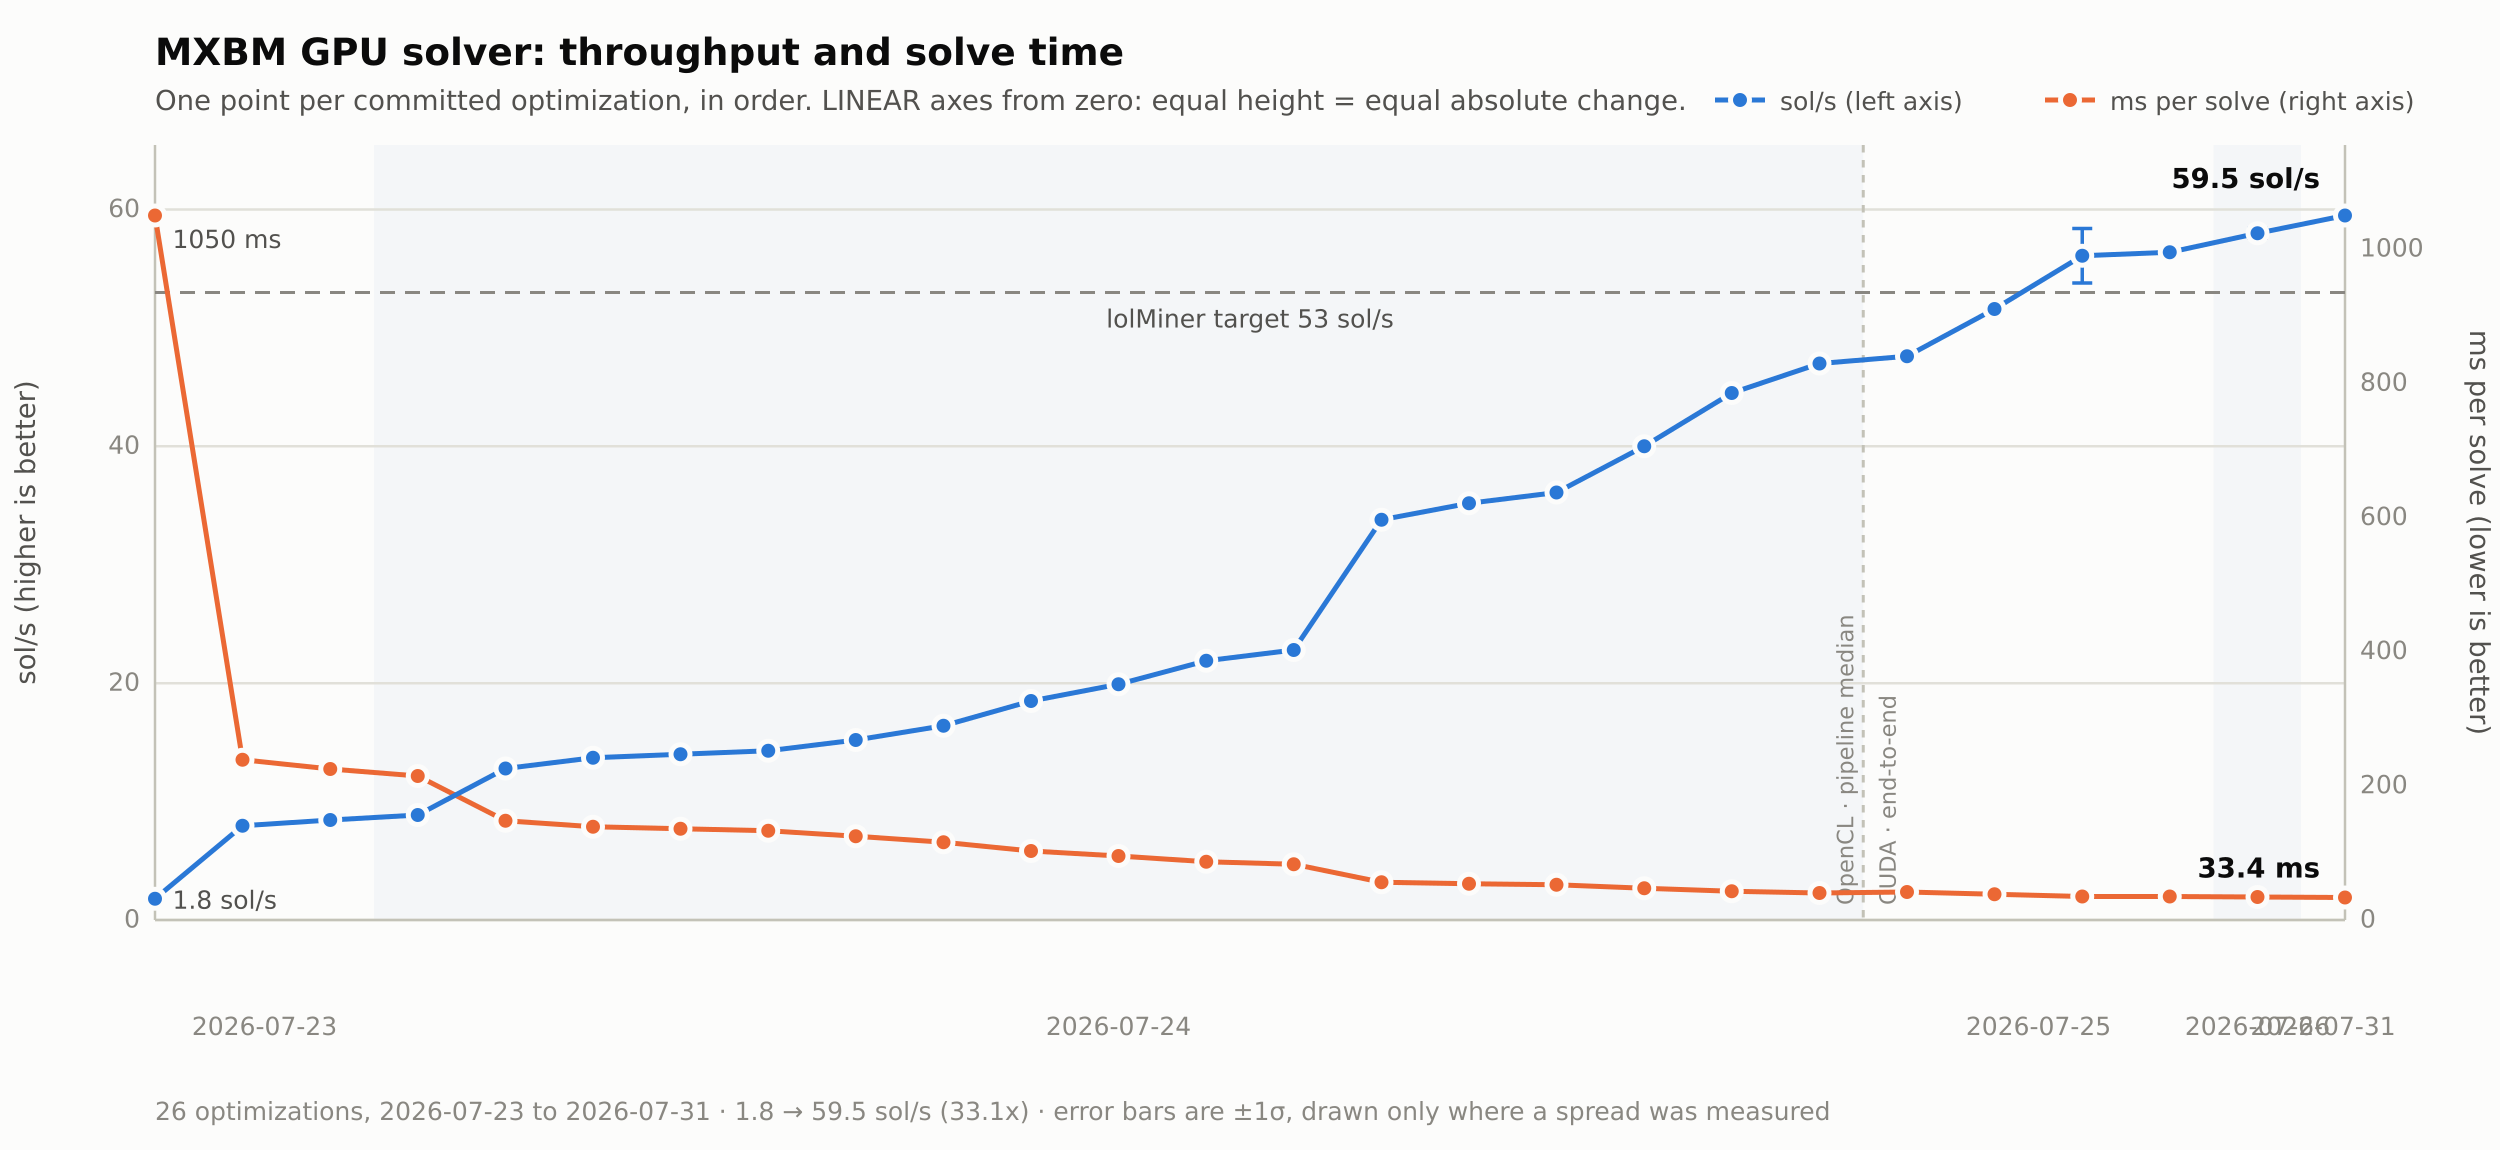
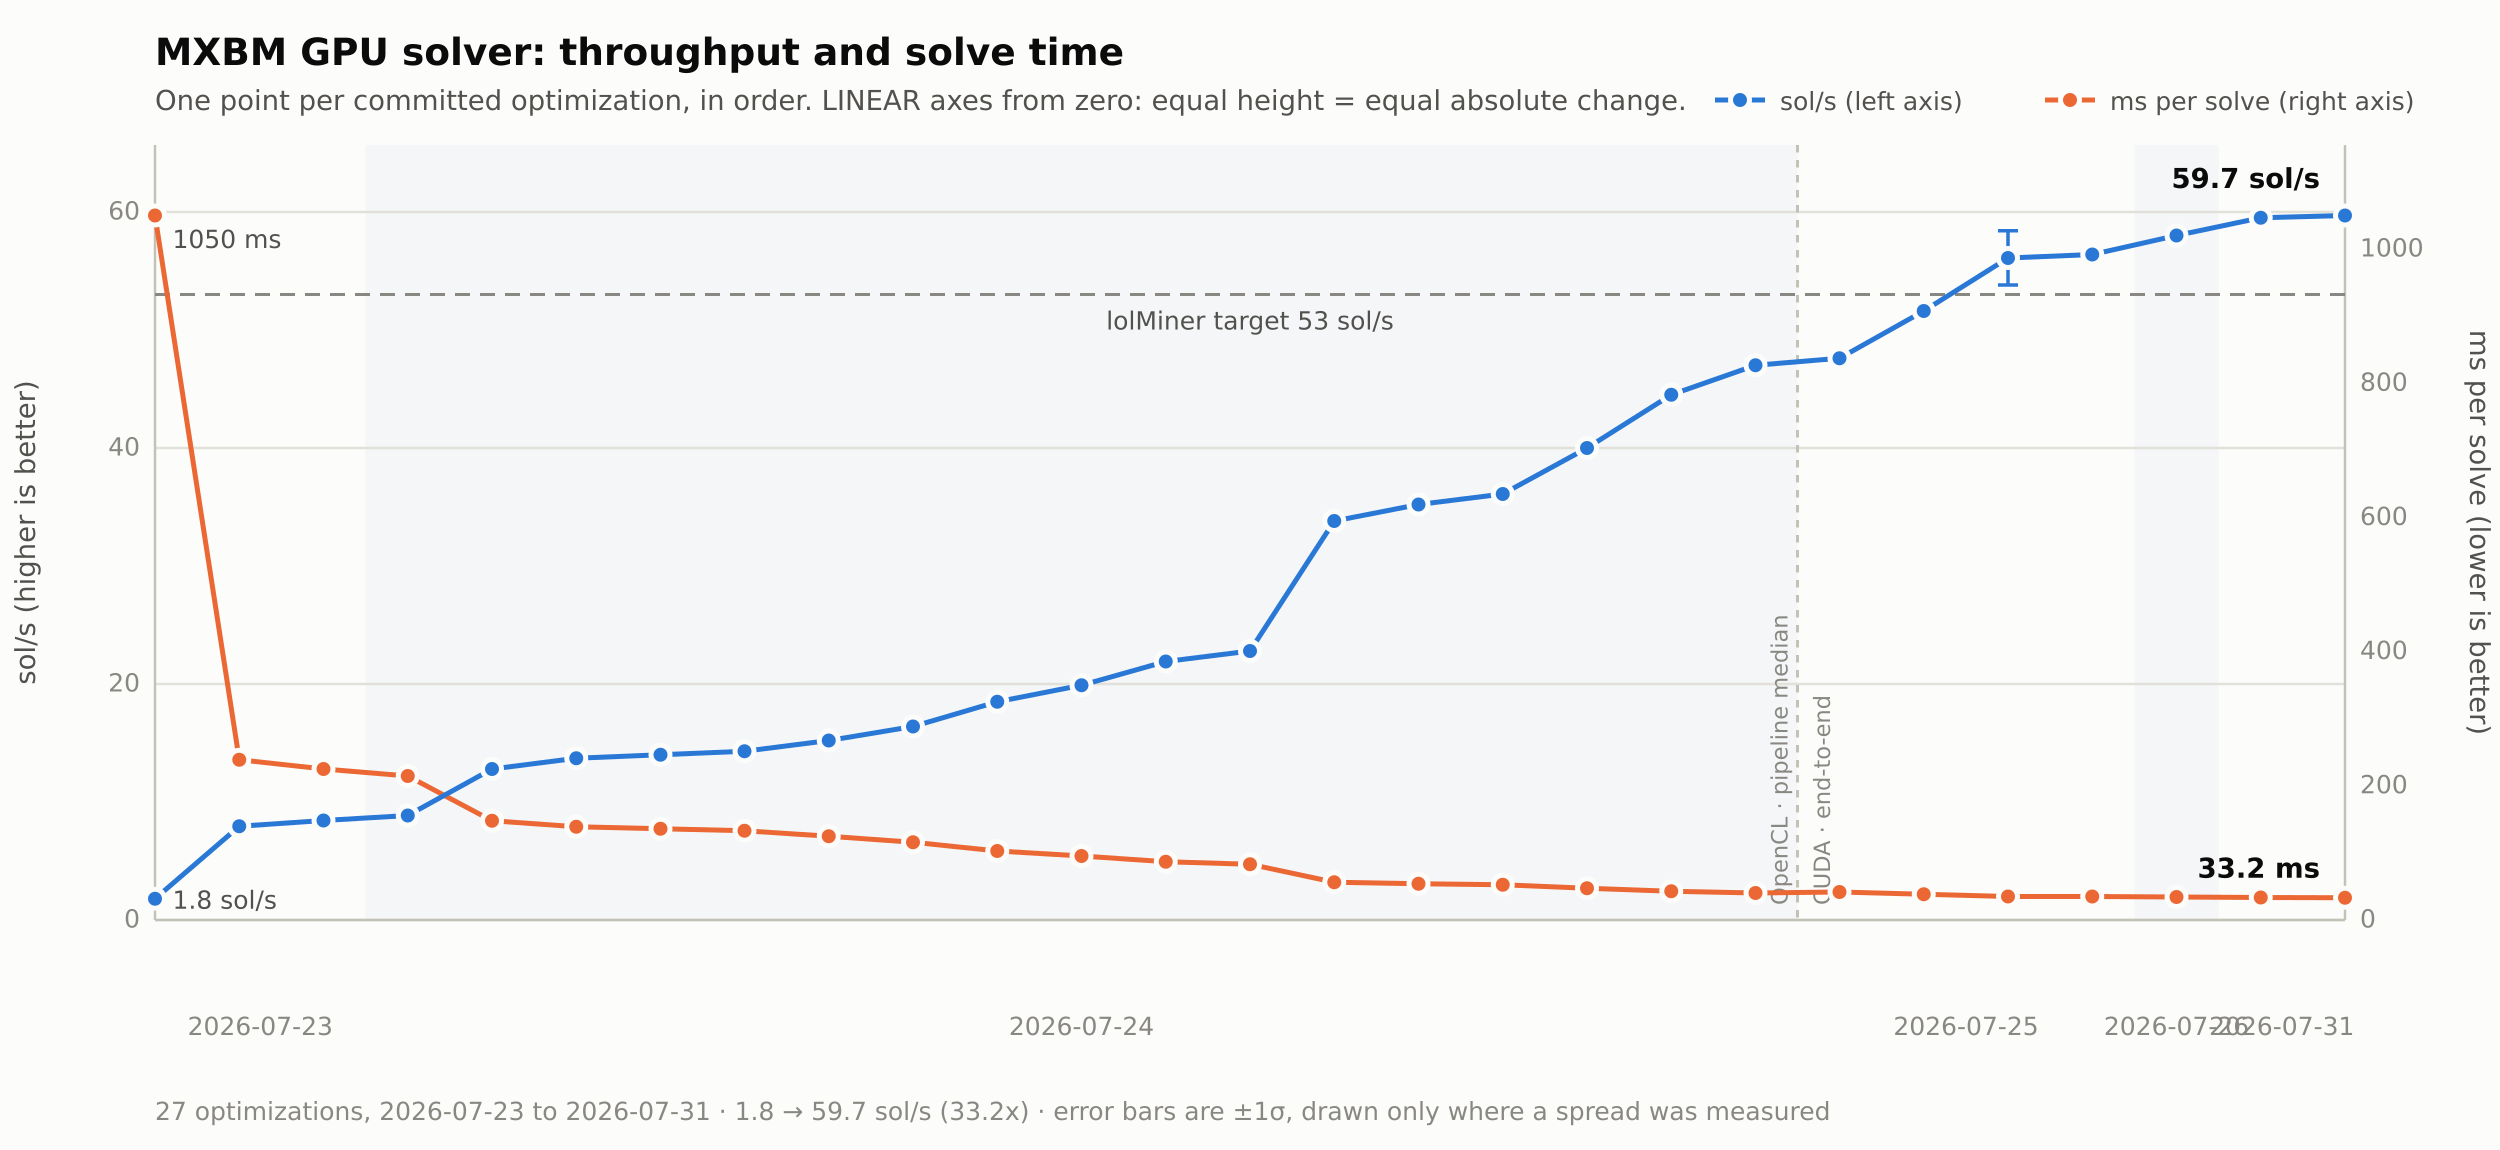
<svg xmlns="http://www.w3.org/2000/svg" width="1000" height="460" viewBox="0 0 1000 460" font-family="DejaVu Sans, Helvetica, Arial, sans-serif">
  <rect width="1000" height="460" fill="#fcfcfb" />
  <text x="62" y="26" font-size="15" font-weight="bold" fill="#0b0b0b">MXBM GPU solver: throughput and solve time</text>
  <text x="62" y="44" font-size="11" fill="#52514e">One point per committed optimization, in order. LINEAR axes from zero: equal height = equal absolute change.</text>
  <line x1="686" y1="40" x2="706" y2="40" stroke="#2a78d6" stroke-width="2" />
  <circle cx="696" cy="40" r="4.8" fill="#fcfcfb" />
  <circle cx="696" cy="40" r="2.8" fill="#2a78d6" />
  <text x="712" y="44" font-size="10" fill="#52514e">sol/s (left axis)</text>
  <line x1="818" y1="40" x2="838" y2="40" stroke="#eb6834" stroke-width="2" />
  <circle cx="828" cy="40" r="4.8" fill="#fcfcfb" />
  <circle cx="828" cy="40" r="2.8" fill="#eb6834" />
  <text x="844" y="44" font-size="10" fill="#52514e">ms per solve (right axis)</text>
-   <text x="105.8" y="414" font-size="10" fill="#898781" text-anchor="middle">2026-07-23</text>
-   <rect x="149.6" y="58" width="595.7" height="310" fill="#f4f6f8" />
-   <text x="447.4" y="414" font-size="10" fill="#898781" text-anchor="middle">2026-07-24</text>
-   <text x="815.4" y="414" font-size="10" fill="#898781" text-anchor="middle">2026-07-25</text>
-   <rect x="885.4" y="58" width="35.0" height="310" fill="#f4f6f8" />
-   <text x="903.0" y="414" font-size="10" fill="#898781" text-anchor="middle">2026-07-26</text>
-   <text x="929.2" y="414" font-size="10" fill="#898781" text-anchor="middle">2026-07-31</text>
+   <text x="104.1" y="414" font-size="10" fill="#898781" text-anchor="middle">2026-07-23</text>
+   <rect x="146.2" y="58" width="572.8" height="310" fill="#f4f6f8" />
+   <text x="432.6" y="414" font-size="10" fill="#898781" text-anchor="middle">2026-07-24</text>
+   <text x="786.4" y="414" font-size="10" fill="#898781" text-anchor="middle">2026-07-25</text>
+   <rect x="853.8" y="58" width="33.7" height="310" fill="#f4f6f8" />
+   <text x="870.6" y="414" font-size="10" fill="#898781" text-anchor="middle">2026-07-26</text>
+   <text x="912.7" y="414" font-size="10" fill="#898781" text-anchor="middle">2026-07-31</text>
  <line x1="62" y1="368" x2="938" y2="368" stroke="#e1e0d9" stroke-width="1" />
  <text x="56" y="371" font-size="10" fill="#898781" text-anchor="end">0</text>
-   <line x1="62" y1="273.3" x2="938" y2="273.3" stroke="#e1e0d9" stroke-width="1" />
-   <text x="56" y="276.3" font-size="10" fill="#898781" text-anchor="end">20</text>
-   <line x1="62" y1="178.5" x2="938" y2="178.5" stroke="#e1e0d9" stroke-width="1" />
-   <text x="56" y="181.5" font-size="10" fill="#898781" text-anchor="end">40</text>
-   <line x1="62" y1="83.8" x2="938" y2="83.8" stroke="#e1e0d9" stroke-width="1" />
-   <text x="56" y="86.8" font-size="10" fill="#898781" text-anchor="end">60</text>
+   <line x1="62" y1="273.6" x2="938" y2="273.6" stroke="#e1e0d9" stroke-width="1" />
+   <text x="56" y="276.6" font-size="10" fill="#898781" text-anchor="end">20</text>
+   <line x1="62" y1="179.2" x2="938" y2="179.2" stroke="#e1e0d9" stroke-width="1" />
+   <text x="56" y="182.2" font-size="10" fill="#898781" text-anchor="end">40</text>
+   <line x1="62" y1="84.8" x2="938" y2="84.8" stroke="#e1e0d9" stroke-width="1" />
+   <text x="56" y="87.8" font-size="10" fill="#898781" text-anchor="end">60</text>
  <text x="944" y="371" font-size="10" fill="#898781" text-anchor="start">0</text>
  <text x="944" y="317.3" font-size="10" fill="#898781" text-anchor="start">200</text>
  <text x="944" y="263.6" font-size="10" fill="#898781" text-anchor="start">400</text>
  <text x="944" y="210.0" font-size="10" fill="#898781" text-anchor="start">600</text>
  <text x="944" y="156.3" font-size="10" fill="#898781" text-anchor="start">800</text>
  <text x="944" y="102.6" font-size="10" fill="#898781" text-anchor="start">1000</text>
  <line x1="62" y1="58" x2="62" y2="368" stroke="#c3c2b7" stroke-width="1" />
  <line x1="938" y1="58" x2="938" y2="368" stroke="#c3c2b7" stroke-width="1" />
  <line x1="62" y1="368" x2="938" y2="368" stroke="#c3c2b7" stroke-width="1" />
  <text x="14" y="213" font-size="11" fill="#52514e" text-anchor="middle" transform="rotate(-90 14 213)">sol/s  (higher is better)</text>
  <text x="988" y="213" font-size="11" fill="#52514e" text-anchor="middle" transform="rotate(90 988 213)">ms per solve  (lower is better)</text>
-   <line x1="62" y1="117.0" x2="938" y2="117.0" stroke="#898781" stroke-width="1.2" stroke-dasharray="6 4" />
-   <text x="500" y="131.0" font-size="10" fill="#52514e" text-anchor="middle">lolMiner target 53 sol/s</text>
-   <line x1="745.3" y1="58" x2="745.3" y2="368" stroke="#c3c2b7" stroke-width="1.2" stroke-dasharray="3 3" />
-   <text x="741.3" y="362" font-size="9" fill="#898781" text-anchor="start" transform="rotate(-90 741.3 362)">OpenCL · pipeline median</text>
-   <text x="758.3" y="362" font-size="9" fill="#898781" text-anchor="start" transform="rotate(-90 758.3 362)">CUDA · end-to-end</text>
-   <line x1="832.9" y1="91.4" x2="832.9" y2="113.2" stroke="#2a78d6" stroke-width="1.4" />
-   <line x1="828.9" y1="91.4" x2="836.9" y2="91.4" stroke="#2a78d6" stroke-width="1.4" />
-   <line x1="828.9" y1="113.2" x2="836.9" y2="113.2" stroke="#2a78d6" stroke-width="1.4" />
-   <line x1="903.0" y1="91.4" x2="903.0" y2="95.2" stroke="#2a78d6" stroke-width="1.4" />
-   <line x1="899.0" y1="91.4" x2="907.0" y2="91.4" stroke="#2a78d6" stroke-width="1.4" />
-   <line x1="899.0" y1="95.2" x2="907.0" y2="95.2" stroke="#2a78d6" stroke-width="1.4" />
-   <polyline points="62,86.2 97.0,303.9 132.1,307.6 167.1,310.4 202.2,328.3 237.2,330.7 272.2,331.5 307.3,332.3 342.3,334.5 377.4,336.9 412.4,340.4 447.4,342.4 482.5,344.7 517.5,345.7 552.6,352.9 587.6,353.5 622.6,353.9 657.7,355.3 692.7,356.5 727.8,357.2 762.8,356.8 797.8,357.7 832.9,358.6 867.9,358.6 903.0,358.8 938,359.0" fill="none" stroke="#eb6834" stroke-width="2" stroke-linejoin="round" stroke-linecap="round" />
+   <line x1="62" y1="117.8" x2="938" y2="117.8" stroke="#898781" stroke-width="1.2" stroke-dasharray="6 4" />
+   <text x="500" y="131.8" font-size="10" fill="#52514e" text-anchor="middle">lolMiner target 53 sol/s</text>
+   <line x1="719" y1="58" x2="719" y2="368" stroke="#c3c2b7" stroke-width="1.2" stroke-dasharray="3 3" />
+   <text x="715" y="362" font-size="9" fill="#898781" text-anchor="start" transform="rotate(-90 715 362)">OpenCL · pipeline median</text>
+   <text x="732" y="362" font-size="9" fill="#898781" text-anchor="start" transform="rotate(-90 732 362)">CUDA · end-to-end</text>
+   <line x1="803.2" y1="92.3" x2="803.2" y2="114.0" stroke="#2a78d6" stroke-width="1.4" />
+   <line x1="799.2" y1="92.3" x2="807.2" y2="92.3" stroke="#2a78d6" stroke-width="1.4" />
+   <line x1="799.2" y1="114.0" x2="807.2" y2="114.0" stroke="#2a78d6" stroke-width="1.4" />
+   <line x1="870.6" y1="92.3" x2="870.6" y2="96.1" stroke="#2a78d6" stroke-width="1.4" />
+   <line x1="866.6" y1="92.3" x2="874.6" y2="92.3" stroke="#2a78d6" stroke-width="1.4" />
+   <line x1="866.6" y1="96.1" x2="874.6" y2="96.1" stroke="#2a78d6" stroke-width="1.4" />
+   <polyline points="62,86.2 95.7,303.9 129.4,307.6 163.1,310.4 196.8,328.3 230.5,330.7 264.2,331.5 297.8,332.3 331.5,334.5 365.2,336.9 398.9,340.4 432.6,342.4 466.3,344.7 500,345.7 533.7,352.9 567.4,353.5 601.1,353.9 634.8,355.3 668.5,356.5 702.2,357.2 735.8,356.8 769.5,357.7 803.2,358.6 836.9,358.6 870.6,358.8 904.3,359.0 938,359.1" fill="none" stroke="#eb6834" stroke-width="2" stroke-linejoin="round" stroke-linecap="round" />
  <circle cx="62" cy="86.2" r="4.8" fill="#fcfcfb" />
  <circle cx="62" cy="86.2" r="2.8" fill="#eb6834" />
-   <circle cx="97.0" cy="303.9" r="4.8" fill="#fcfcfb" />
-   <circle cx="97.0" cy="303.9" r="2.8" fill="#eb6834" />
-   <circle cx="132.1" cy="307.6" r="4.8" fill="#fcfcfb" />
-   <circle cx="132.1" cy="307.6" r="2.8" fill="#eb6834" />
-   <circle cx="167.1" cy="310.4" r="4.8" fill="#fcfcfb" />
-   <circle cx="167.1" cy="310.4" r="2.8" fill="#eb6834" />
-   <circle cx="202.2" cy="328.3" r="4.8" fill="#fcfcfb" />
-   <circle cx="202.2" cy="328.3" r="2.8" fill="#eb6834" />
-   <circle cx="237.2" cy="330.7" r="4.8" fill="#fcfcfb" />
-   <circle cx="237.2" cy="330.7" r="2.8" fill="#eb6834" />
-   <circle cx="272.2" cy="331.5" r="4.8" fill="#fcfcfb" />
-   <circle cx="272.2" cy="331.5" r="2.8" fill="#eb6834" />
-   <circle cx="307.3" cy="332.3" r="4.8" fill="#fcfcfb" />
-   <circle cx="307.3" cy="332.3" r="2.8" fill="#eb6834" />
-   <circle cx="342.3" cy="334.5" r="4.8" fill="#fcfcfb" />
-   <circle cx="342.3" cy="334.5" r="2.8" fill="#eb6834" />
-   <circle cx="377.4" cy="336.9" r="4.8" fill="#fcfcfb" />
-   <circle cx="377.4" cy="336.9" r="2.8" fill="#eb6834" />
-   <circle cx="412.4" cy="340.4" r="4.8" fill="#fcfcfb" />
-   <circle cx="412.4" cy="340.4" r="2.8" fill="#eb6834" />
-   <circle cx="447.4" cy="342.4" r="4.8" fill="#fcfcfb" />
-   <circle cx="447.4" cy="342.4" r="2.8" fill="#eb6834" />
-   <circle cx="482.5" cy="344.7" r="4.8" fill="#fcfcfb" />
-   <circle cx="482.5" cy="344.7" r="2.8" fill="#eb6834" />
-   <circle cx="517.5" cy="345.7" r="4.8" fill="#fcfcfb" />
-   <circle cx="517.5" cy="345.7" r="2.8" fill="#eb6834" />
-   <circle cx="552.6" cy="352.9" r="4.8" fill="#fcfcfb" />
-   <circle cx="552.6" cy="352.9" r="2.8" fill="#eb6834" />
-   <circle cx="587.6" cy="353.5" r="4.8" fill="#fcfcfb" />
-   <circle cx="587.6" cy="353.5" r="2.8" fill="#eb6834" />
-   <circle cx="622.6" cy="353.9" r="4.8" fill="#fcfcfb" />
-   <circle cx="622.6" cy="353.9" r="2.8" fill="#eb6834" />
-   <circle cx="657.7" cy="355.3" r="4.8" fill="#fcfcfb" />
-   <circle cx="657.7" cy="355.3" r="2.8" fill="#eb6834" />
-   <circle cx="692.7" cy="356.5" r="4.8" fill="#fcfcfb" />
-   <circle cx="692.7" cy="356.5" r="2.8" fill="#eb6834" />
-   <circle cx="727.8" cy="357.2" r="4.8" fill="#fcfcfb" />
-   <circle cx="727.8" cy="357.2" r="2.8" fill="#eb6834" />
-   <circle cx="762.8" cy="356.8" r="4.8" fill="#fcfcfb" />
-   <circle cx="762.8" cy="356.8" r="2.8" fill="#eb6834" />
-   <circle cx="797.8" cy="357.7" r="4.8" fill="#fcfcfb" />
-   <circle cx="797.8" cy="357.7" r="2.8" fill="#eb6834" />
-   <circle cx="832.9" cy="358.6" r="4.8" fill="#fcfcfb" />
-   <circle cx="832.9" cy="358.6" r="2.8" fill="#eb6834" />
-   <circle cx="867.9" cy="358.6" r="4.8" fill="#fcfcfb" />
-   <circle cx="867.9" cy="358.6" r="2.8" fill="#eb6834" />
-   <circle cx="903.0" cy="358.8" r="4.8" fill="#fcfcfb" />
-   <circle cx="903.0" cy="358.8" r="2.8" fill="#eb6834" />
-   <circle cx="938" cy="359.0" r="4.8" fill="#fcfcfb" />
-   <circle cx="938" cy="359.0" r="2.8" fill="#eb6834" />
-   <polyline points="62,359.5 97.0,330.3 132.1,328.0 167.1,326.0 202.2,307.4 237.2,303.1 272.2,301.7 307.3,300.3 342.3,296.0 377.4,290.3 412.4,280.4 447.4,273.7 482.5,264.3 517.5,260.0 552.6,207.9 587.6,201.3 622.6,197.0 657.7,178.5 692.7,157.2 727.8,145.4 762.8,142.5 797.8,123.6 832.9,102.3 867.9,100.9 903.0,93.3 938,86.2" fill="none" stroke="#2a78d6" stroke-width="2" stroke-linejoin="round" stroke-linecap="round" />
+   <circle cx="95.7" cy="303.9" r="4.8" fill="#fcfcfb" />
+   <circle cx="95.7" cy="303.9" r="2.8" fill="#eb6834" />
+   <circle cx="129.4" cy="307.6" r="4.8" fill="#fcfcfb" />
+   <circle cx="129.4" cy="307.6" r="2.8" fill="#eb6834" />
+   <circle cx="163.1" cy="310.4" r="4.8" fill="#fcfcfb" />
+   <circle cx="163.1" cy="310.4" r="2.8" fill="#eb6834" />
+   <circle cx="196.8" cy="328.3" r="4.8" fill="#fcfcfb" />
+   <circle cx="196.8" cy="328.3" r="2.8" fill="#eb6834" />
+   <circle cx="230.5" cy="330.7" r="4.8" fill="#fcfcfb" />
+   <circle cx="230.5" cy="330.7" r="2.8" fill="#eb6834" />
+   <circle cx="264.2" cy="331.5" r="4.8" fill="#fcfcfb" />
+   <circle cx="264.2" cy="331.5" r="2.8" fill="#eb6834" />
+   <circle cx="297.8" cy="332.3" r="4.8" fill="#fcfcfb" />
+   <circle cx="297.8" cy="332.3" r="2.8" fill="#eb6834" />
+   <circle cx="331.5" cy="334.5" r="4.8" fill="#fcfcfb" />
+   <circle cx="331.5" cy="334.5" r="2.8" fill="#eb6834" />
+   <circle cx="365.2" cy="336.9" r="4.8" fill="#fcfcfb" />
+   <circle cx="365.2" cy="336.9" r="2.8" fill="#eb6834" />
+   <circle cx="398.9" cy="340.4" r="4.8" fill="#fcfcfb" />
+   <circle cx="398.9" cy="340.4" r="2.8" fill="#eb6834" />
+   <circle cx="432.6" cy="342.4" r="4.8" fill="#fcfcfb" />
+   <circle cx="432.6" cy="342.4" r="2.8" fill="#eb6834" />
+   <circle cx="466.3" cy="344.7" r="4.8" fill="#fcfcfb" />
+   <circle cx="466.3" cy="344.7" r="2.8" fill="#eb6834" />
+   <circle cx="500" cy="345.7" r="4.8" fill="#fcfcfb" />
+   <circle cx="500" cy="345.7" r="2.8" fill="#eb6834" />
+   <circle cx="533.7" cy="352.9" r="4.8" fill="#fcfcfb" />
+   <circle cx="533.7" cy="352.9" r="2.8" fill="#eb6834" />
+   <circle cx="567.4" cy="353.5" r="4.8" fill="#fcfcfb" />
+   <circle cx="567.4" cy="353.5" r="2.8" fill="#eb6834" />
+   <circle cx="601.1" cy="353.9" r="4.8" fill="#fcfcfb" />
+   <circle cx="601.1" cy="353.9" r="2.8" fill="#eb6834" />
+   <circle cx="634.8" cy="355.3" r="4.8" fill="#fcfcfb" />
+   <circle cx="634.8" cy="355.3" r="2.8" fill="#eb6834" />
+   <circle cx="668.5" cy="356.5" r="4.8" fill="#fcfcfb" />
+   <circle cx="668.5" cy="356.5" r="2.8" fill="#eb6834" />
+   <circle cx="702.2" cy="357.2" r="4.8" fill="#fcfcfb" />
+   <circle cx="702.2" cy="357.2" r="2.8" fill="#eb6834" />
+   <circle cx="735.8" cy="356.8" r="4.8" fill="#fcfcfb" />
+   <circle cx="735.8" cy="356.8" r="2.8" fill="#eb6834" />
+   <circle cx="769.5" cy="357.7" r="4.8" fill="#fcfcfb" />
+   <circle cx="769.5" cy="357.7" r="2.8" fill="#eb6834" />
+   <circle cx="803.2" cy="358.6" r="4.8" fill="#fcfcfb" />
+   <circle cx="803.2" cy="358.6" r="2.8" fill="#eb6834" />
+   <circle cx="836.9" cy="358.6" r="4.8" fill="#fcfcfb" />
+   <circle cx="836.9" cy="358.6" r="2.8" fill="#eb6834" />
+   <circle cx="870.6" cy="358.8" r="4.8" fill="#fcfcfb" />
+   <circle cx="870.6" cy="358.8" r="2.8" fill="#eb6834" />
+   <circle cx="904.3" cy="359.0" r="4.8" fill="#fcfcfb" />
+   <circle cx="904.3" cy="359.0" r="2.8" fill="#eb6834" />
+   <circle cx="938" cy="359.1" r="4.8" fill="#fcfcfb" />
+   <circle cx="938" cy="359.1" r="2.8" fill="#eb6834" />
+   <polyline points="62,359.5 95.7,330.5 129.4,328.2 163.1,326.2 196.8,307.6 230.5,303.3 264.2,301.9 297.8,300.5 331.5,296.2 365.2,290.6 398.9,280.7 432.6,274.1 466.3,264.6 500,260.4 533.7,208.4 567.4,201.8 601.1,197.6 634.8,179.2 668.5,157.9 702.2,146.1 735.8,143.3 769.5,124.4 803.2,103.2 836.9,101.8 870.6,94.2 904.3,87.1 938,86.2" fill="none" stroke="#2a78d6" stroke-width="2" stroke-linejoin="round" stroke-linecap="round" />
  <circle cx="62" cy="359.5" r="4.8" fill="#fcfcfb" />
  <circle cx="62" cy="359.5" r="2.8" fill="#2a78d6" />
-   <circle cx="97.0" cy="330.3" r="4.8" fill="#fcfcfb" />
-   <circle cx="97.0" cy="330.3" r="2.8" fill="#2a78d6" />
-   <circle cx="132.1" cy="328.0" r="4.8" fill="#fcfcfb" />
-   <circle cx="132.1" cy="328.0" r="2.8" fill="#2a78d6" />
-   <circle cx="167.1" cy="326.0" r="4.8" fill="#fcfcfb" />
-   <circle cx="167.1" cy="326.0" r="2.8" fill="#2a78d6" />
-   <circle cx="202.2" cy="307.4" r="4.8" fill="#fcfcfb" />
-   <circle cx="202.2" cy="307.4" r="2.8" fill="#2a78d6" />
-   <circle cx="237.2" cy="303.1" r="4.8" fill="#fcfcfb" />
-   <circle cx="237.2" cy="303.1" r="2.8" fill="#2a78d6" />
-   <circle cx="272.2" cy="301.7" r="4.8" fill="#fcfcfb" />
-   <circle cx="272.2" cy="301.7" r="2.8" fill="#2a78d6" />
-   <circle cx="307.3" cy="300.3" r="4.8" fill="#fcfcfb" />
-   <circle cx="307.3" cy="300.3" r="2.8" fill="#2a78d6" />
-   <circle cx="342.3" cy="296.0" r="4.8" fill="#fcfcfb" />
-   <circle cx="342.3" cy="296.0" r="2.8" fill="#2a78d6" />
-   <circle cx="377.4" cy="290.3" r="4.8" fill="#fcfcfb" />
-   <circle cx="377.4" cy="290.3" r="2.8" fill="#2a78d6" />
-   <circle cx="412.4" cy="280.4" r="4.8" fill="#fcfcfb" />
-   <circle cx="412.4" cy="280.4" r="2.8" fill="#2a78d6" />
-   <circle cx="447.4" cy="273.7" r="4.8" fill="#fcfcfb" />
-   <circle cx="447.4" cy="273.7" r="2.8" fill="#2a78d6" />
-   <circle cx="482.5" cy="264.3" r="4.8" fill="#fcfcfb" />
-   <circle cx="482.5" cy="264.3" r="2.8" fill="#2a78d6" />
-   <circle cx="517.5" cy="260.0" r="4.8" fill="#fcfcfb" />
-   <circle cx="517.5" cy="260.0" r="2.8" fill="#2a78d6" />
-   <circle cx="552.6" cy="207.9" r="4.8" fill="#fcfcfb" />
-   <circle cx="552.6" cy="207.9" r="2.8" fill="#2a78d6" />
-   <circle cx="587.6" cy="201.3" r="4.8" fill="#fcfcfb" />
-   <circle cx="587.6" cy="201.3" r="2.8" fill="#2a78d6" />
-   <circle cx="622.6" cy="197.0" r="4.8" fill="#fcfcfb" />
-   <circle cx="622.6" cy="197.0" r="2.8" fill="#2a78d6" />
-   <circle cx="657.7" cy="178.5" r="4.8" fill="#fcfcfb" />
-   <circle cx="657.7" cy="178.5" r="2.8" fill="#2a78d6" />
-   <circle cx="692.7" cy="157.2" r="4.8" fill="#fcfcfb" />
-   <circle cx="692.7" cy="157.2" r="2.8" fill="#2a78d6" />
-   <circle cx="727.8" cy="145.4" r="4.8" fill="#fcfcfb" />
-   <circle cx="727.8" cy="145.4" r="2.8" fill="#2a78d6" />
-   <circle cx="762.8" cy="142.5" r="4.8" fill="#fcfcfb" />
-   <circle cx="762.8" cy="142.5" r="2.8" fill="#2a78d6" />
-   <circle cx="797.8" cy="123.6" r="4.8" fill="#fcfcfb" />
-   <circle cx="797.8" cy="123.6" r="2.8" fill="#2a78d6" />
-   <circle cx="832.9" cy="102.3" r="4.8" fill="#fcfcfb" />
-   <circle cx="832.9" cy="102.3" r="2.8" fill="#2a78d6" />
-   <circle cx="867.9" cy="100.9" r="4.8" fill="#fcfcfb" />
-   <circle cx="867.9" cy="100.9" r="2.8" fill="#2a78d6" />
-   <circle cx="903.0" cy="93.3" r="4.8" fill="#fcfcfb" />
-   <circle cx="903.0" cy="93.3" r="2.8" fill="#2a78d6" />
+   <circle cx="95.7" cy="330.5" r="4.8" fill="#fcfcfb" />
+   <circle cx="95.7" cy="330.5" r="2.8" fill="#2a78d6" />
+   <circle cx="129.4" cy="328.2" r="4.8" fill="#fcfcfb" />
+   <circle cx="129.4" cy="328.2" r="2.8" fill="#2a78d6" />
+   <circle cx="163.1" cy="326.2" r="4.8" fill="#fcfcfb" />
+   <circle cx="163.1" cy="326.2" r="2.8" fill="#2a78d6" />
+   <circle cx="196.8" cy="307.6" r="4.8" fill="#fcfcfb" />
+   <circle cx="196.8" cy="307.6" r="2.8" fill="#2a78d6" />
+   <circle cx="230.5" cy="303.3" r="4.8" fill="#fcfcfb" />
+   <circle cx="230.5" cy="303.3" r="2.8" fill="#2a78d6" />
+   <circle cx="264.2" cy="301.9" r="4.8" fill="#fcfcfb" />
+   <circle cx="264.2" cy="301.9" r="2.8" fill="#2a78d6" />
+   <circle cx="297.8" cy="300.5" r="4.8" fill="#fcfcfb" />
+   <circle cx="297.8" cy="300.5" r="2.8" fill="#2a78d6" />
+   <circle cx="331.5" cy="296.2" r="4.8" fill="#fcfcfb" />
+   <circle cx="331.5" cy="296.2" r="2.8" fill="#2a78d6" />
+   <circle cx="365.2" cy="290.6" r="4.8" fill="#fcfcfb" />
+   <circle cx="365.2" cy="290.6" r="2.8" fill="#2a78d6" />
+   <circle cx="398.9" cy="280.7" r="4.8" fill="#fcfcfb" />
+   <circle cx="398.9" cy="280.7" r="2.8" fill="#2a78d6" />
+   <circle cx="432.6" cy="274.1" r="4.8" fill="#fcfcfb" />
+   <circle cx="432.6" cy="274.1" r="2.8" fill="#2a78d6" />
+   <circle cx="466.3" cy="264.6" r="4.8" fill="#fcfcfb" />
+   <circle cx="466.3" cy="264.6" r="2.8" fill="#2a78d6" />
+   <circle cx="500" cy="260.4" r="4.8" fill="#fcfcfb" />
+   <circle cx="500" cy="260.4" r="2.8" fill="#2a78d6" />
+   <circle cx="533.7" cy="208.4" r="4.8" fill="#fcfcfb" />
+   <circle cx="533.7" cy="208.4" r="2.8" fill="#2a78d6" />
+   <circle cx="567.4" cy="201.8" r="4.8" fill="#fcfcfb" />
+   <circle cx="567.4" cy="201.8" r="2.8" fill="#2a78d6" />
+   <circle cx="601.1" cy="197.6" r="4.8" fill="#fcfcfb" />
+   <circle cx="601.1" cy="197.6" r="2.8" fill="#2a78d6" />
+   <circle cx="634.8" cy="179.2" r="4.8" fill="#fcfcfb" />
+   <circle cx="634.8" cy="179.2" r="2.8" fill="#2a78d6" />
+   <circle cx="668.5" cy="157.9" r="4.8" fill="#fcfcfb" />
+   <circle cx="668.5" cy="157.9" r="2.8" fill="#2a78d6" />
+   <circle cx="702.2" cy="146.1" r="4.8" fill="#fcfcfb" />
+   <circle cx="702.2" cy="146.1" r="2.8" fill="#2a78d6" />
+   <circle cx="735.8" cy="143.3" r="4.8" fill="#fcfcfb" />
+   <circle cx="735.8" cy="143.3" r="2.8" fill="#2a78d6" />
+   <circle cx="769.5" cy="124.4" r="4.8" fill="#fcfcfb" />
+   <circle cx="769.5" cy="124.4" r="2.8" fill="#2a78d6" />
+   <circle cx="803.2" cy="103.2" r="4.8" fill="#fcfcfb" />
+   <circle cx="803.2" cy="103.2" r="2.8" fill="#2a78d6" />
+   <circle cx="836.9" cy="101.8" r="4.8" fill="#fcfcfb" />
+   <circle cx="836.9" cy="101.8" r="2.8" fill="#2a78d6" />
+   <circle cx="870.6" cy="94.2" r="4.8" fill="#fcfcfb" />
+   <circle cx="870.6" cy="94.2" r="2.8" fill="#2a78d6" />
+   <circle cx="904.3" cy="87.1" r="4.8" fill="#fcfcfb" />
+   <circle cx="904.3" cy="87.1" r="2.8" fill="#2a78d6" />
  <circle cx="938" cy="86.2" r="4.8" fill="#fcfcfb" />
  <circle cx="938" cy="86.2" r="2.8" fill="#2a78d6" />
-   <text x="928" y="75.2" font-size="11" font-weight="bold" fill="#0b0b0b" text-anchor="end">59.5 sol/s</text>
-   <text x="928" y="351.0" font-size="11" font-weight="bold" fill="#0b0b0b" text-anchor="end">33.4 ms</text>
+   <text x="928" y="75.2" font-size="11" font-weight="bold" fill="#0b0b0b" text-anchor="end">59.7 sol/s</text>
+   <text x="928" y="351.1" font-size="11" font-weight="bold" fill="#0b0b0b" text-anchor="end">33.2 ms</text>
  <text x="69" y="363.5" font-size="10" fill="#52514e">1.8 sol/s</text>
  <text x="69" y="99.2" font-size="10" fill="#52514e">1050 ms</text>
-   <text x="62" y="448" font-size="10" fill="#898781">26 optimizations, 2026-07-23 to 2026-07-31  ·  1.8 → 59.5 sol/s (33.1x)  ·  error bars are ±1σ, drawn only where a spread was measured</text>
+   <text x="62" y="448" font-size="10" fill="#898781">27 optimizations, 2026-07-23 to 2026-07-31  ·  1.8 → 59.7 sol/s (33.2x)  ·  error bars are ±1σ, drawn only where a spread was measured</text>
</svg>
